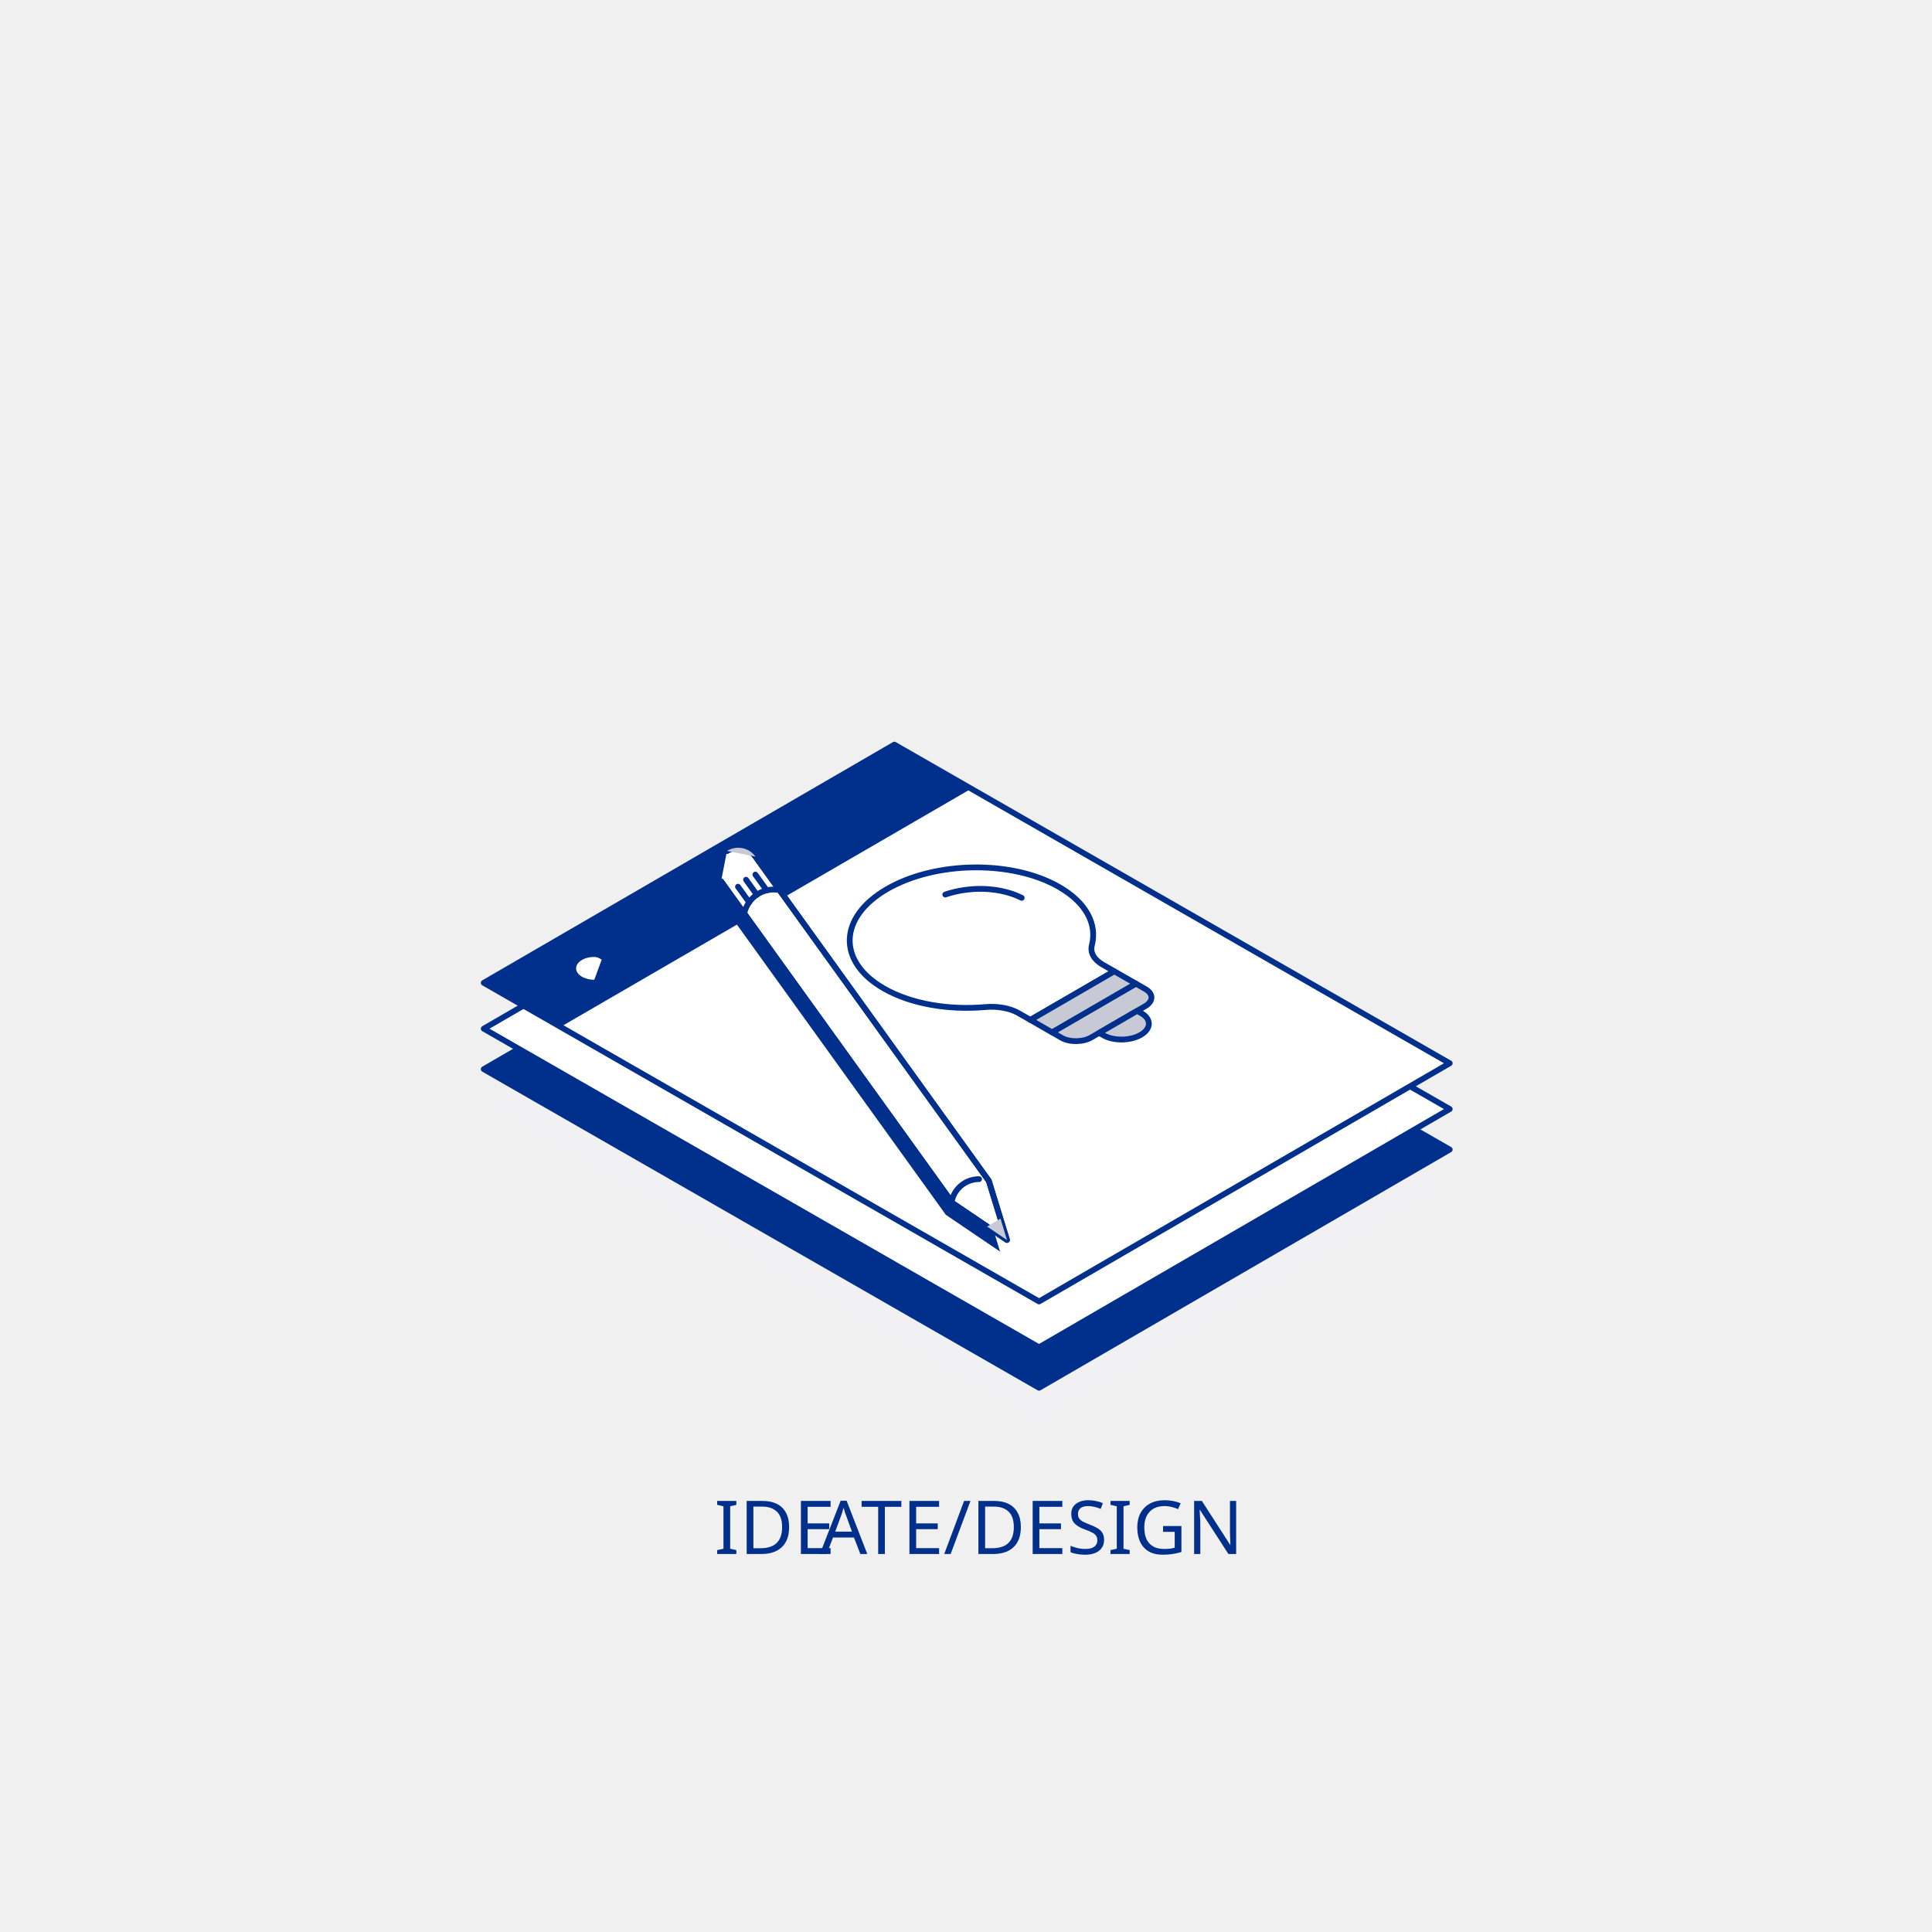
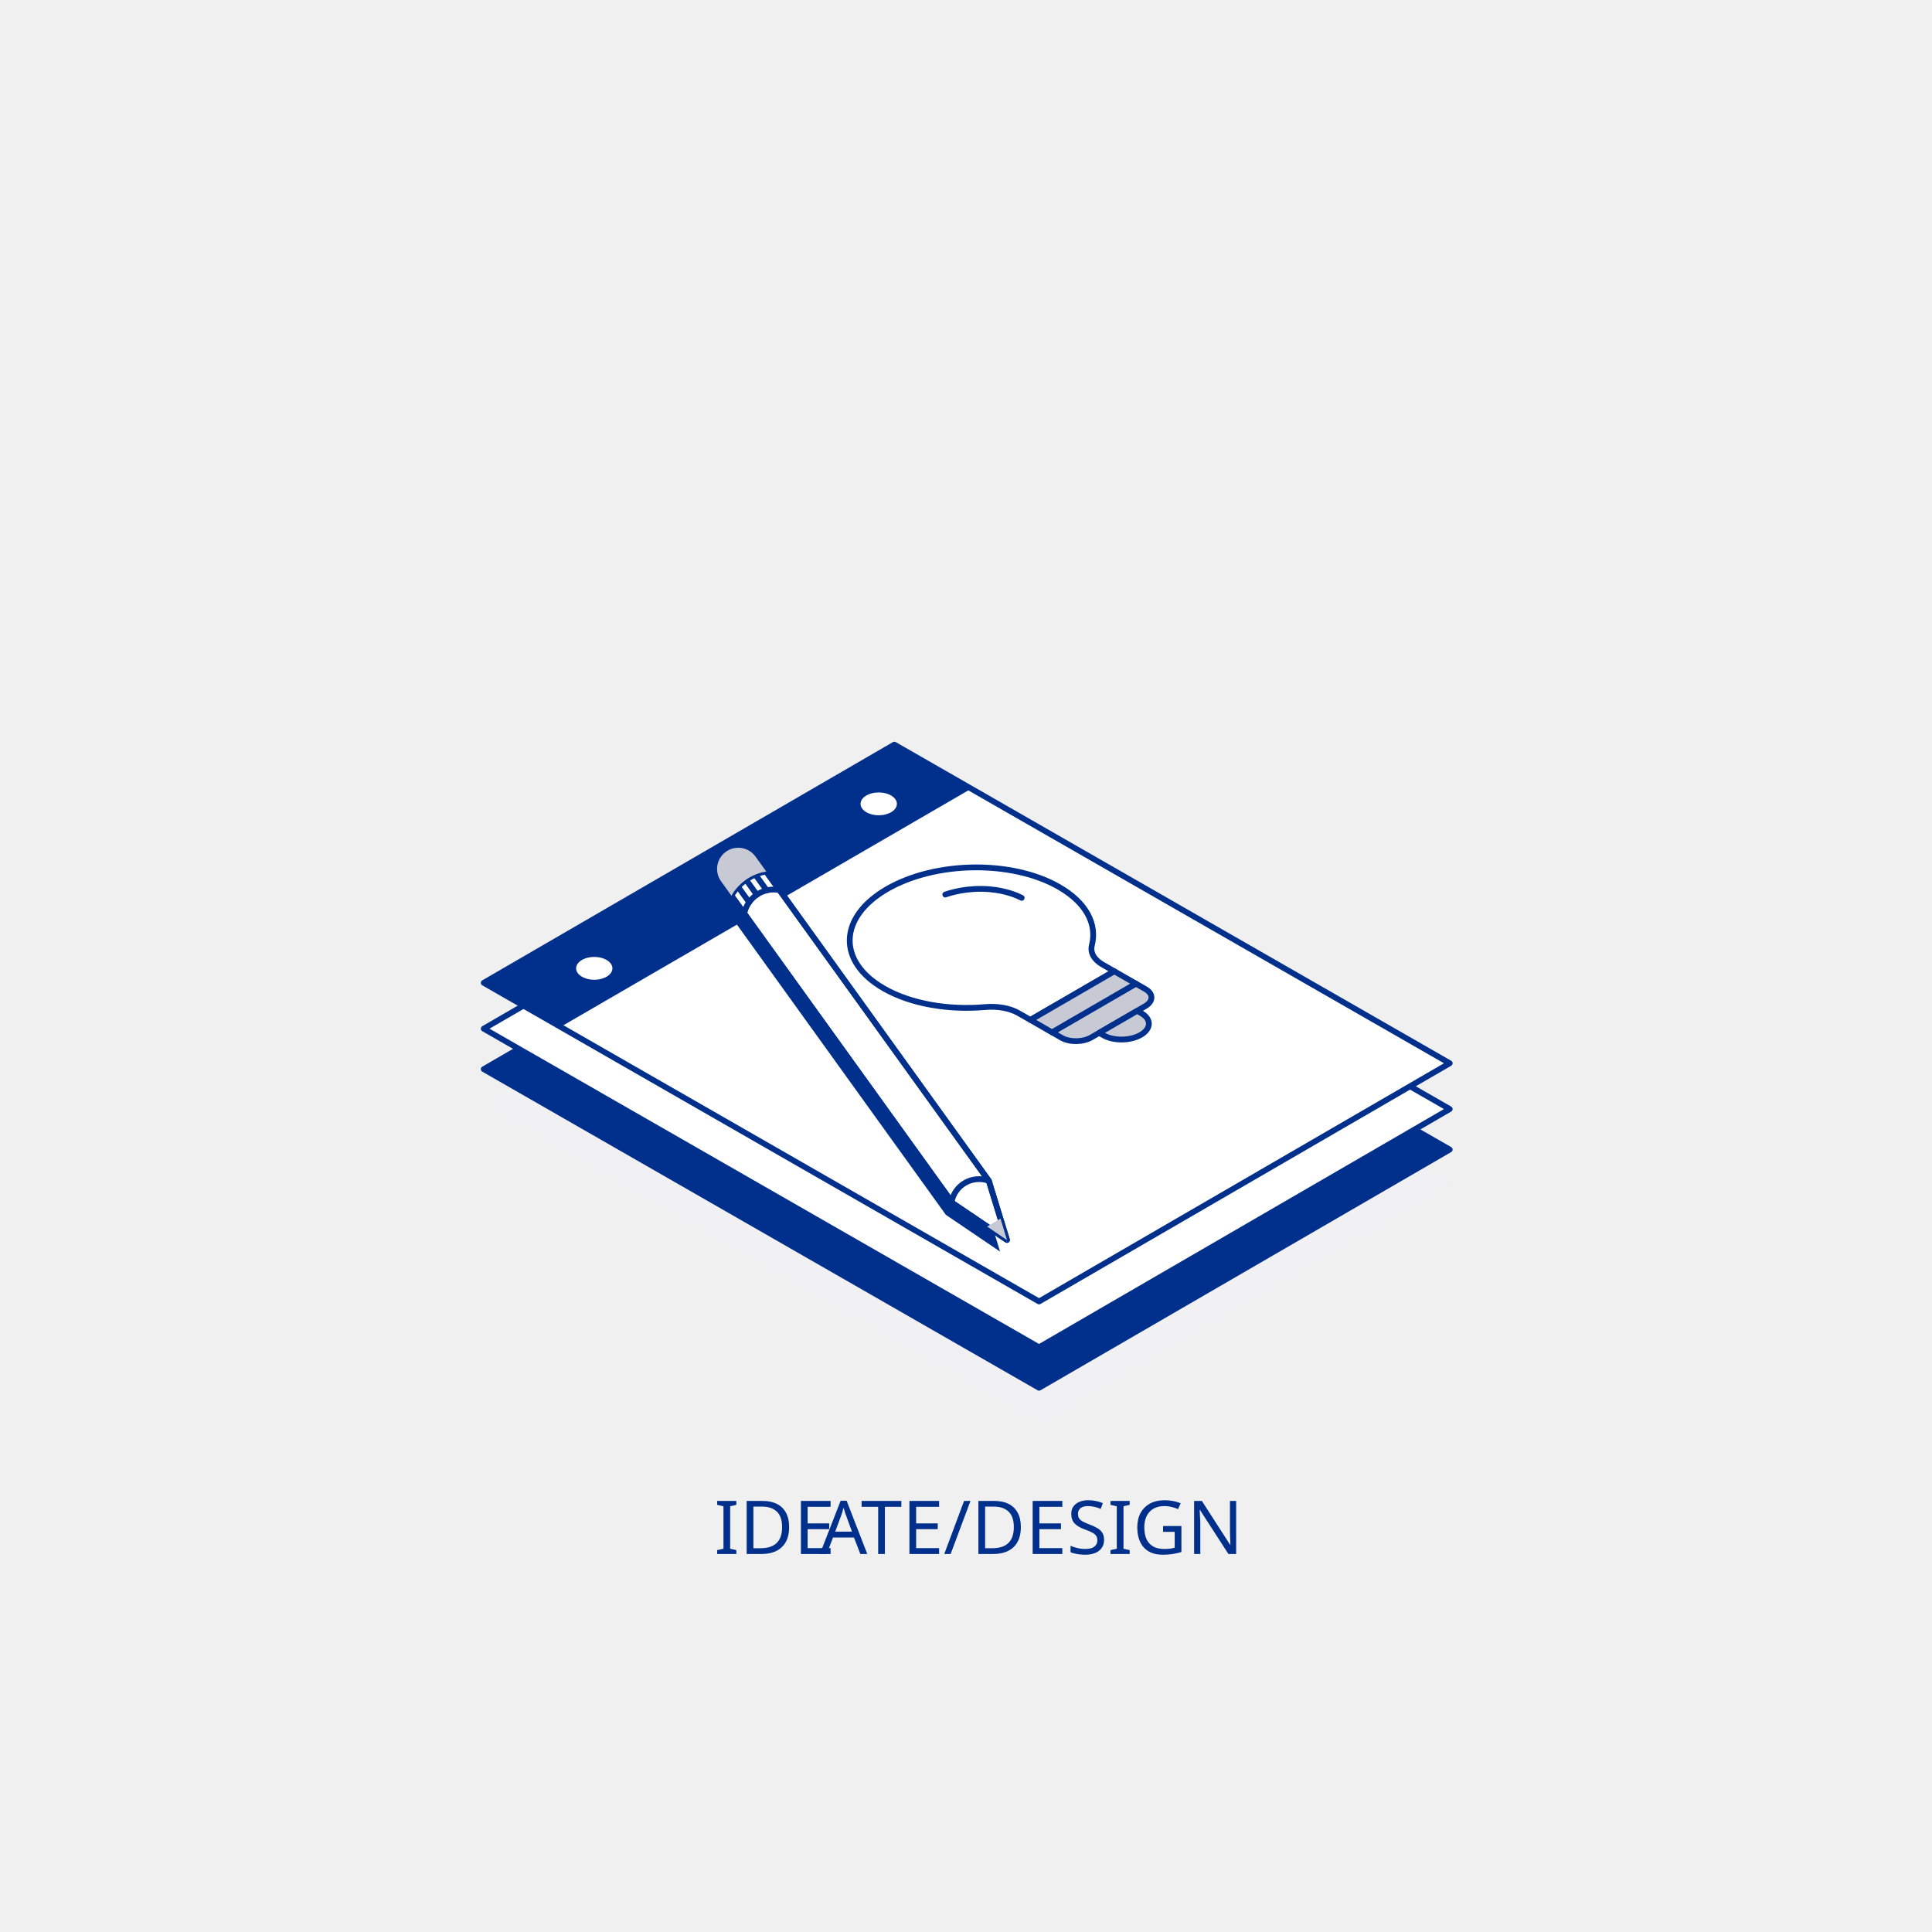
<svg xmlns="http://www.w3.org/2000/svg" id="Layer_1_copy_2" data-name="Layer 1 copy 2" viewBox="0 0 288 288">
  <defs>
    <style>
      .cls-1 {
        fill: #c7c9d4;
      }

      .cls-2 {
        fill: #fff;
      }

      .cls-3, .cls-4, .cls-5 {
        fill: #00308c;
      }

      .cls-3, .cls-6 {
        stroke: #00308c;
        stroke-linecap: round;
        stroke-linejoin: round;
        stroke-width: .86px;
      }

      .cls-7 {
        fill: #f1f1f4;
      }

      .cls-5 {
        font-family: DIN2014-Regular, 'DIN 2014';
        font-size: 11.08px;
      }

      .cls-8 {
        letter-spacing: -.03em;
      }

      .cls-6 {
        fill: none;
      }
    </style>
  </defs>
  <text class="cls-5" transform="translate(106.47 231.65)">
    <tspan x="0" y="0">IDE</tspan>
    <tspan class="cls-8" x="15.75" y="0">A</tspan>
    <tspan x="21.86" y="0">TE/DESIGN</tspan>
  </text>
  <polygon id="Pad_Shadow" data-name="Pad Shadow" class="cls-7" points="216.11 176.56 133.32 129.07 72.11 164.58 154.89 212.07 216.11 176.56" />
  <polygon id="Pad_Bottom" data-name="Pad Bottom" class="cls-3" points="216.11 171.365 133.32 123.875 72.11 159.377 154.89 206.875 216.11 171.365" />
  <g id="Pad_Middle" data-name="Pad Middle">
    <polygon class="cls-2" points="216.11 165.326 133.32 117.836 72.11 153.346 154.89 200.836 216.11 165.326" />
    <polygon class="cls-6" points="216.11 165.326 133.32 117.836 72.11 153.346 154.89 200.836 216.11 165.326" />
  </g>
  <g id="Pad_Top" data-name="Pad Top">
    <polygon class="cls-2" points="216.11 158.497 133.32 110.999 72.11 146.509 154.89 194.007 216.11 158.497" />
    <polygon class="cls-6" points="216.11 158.497 133.32 110.999 72.11 146.509 154.89 194.007 216.11 158.497" />
-     <path class="cls-4" d="M133.32,111.00l-61.22,35.51,11.46,6.57,61.22,-35.51,-11.46,-6.57ZM88.59,146.05c-1.49,0.00,-2.71,-0.76,-2.71,-1.70s1.21,-1.70,2.71,-1.70,2.70,2.70,1.70,-1.21,1.70,-2.70,1.70M130.99,121.53c-1.49,0.00,-2.71,-0.76,-2.71,-1.70s1.21,-1.70,2.71,-1.70,2.71,2.71,1.70,-1.21,1.70,-2.71,1.70" />
+     <path class="cls-4" d="M133.32,111.00l-61.22,35.51 11.46,6.57 61.22,-35.51 -11.46,-6.57ZM88.59,146.05c-1.49,0.00,-2.71,-0.76,-2.71,-1.70s1.21,-1.70,2.71,-1.70 2.70,0.76,2.70,1.70 -1.21,1.70,-2.70,1.70M130.99,121.53c-1.49,0.00,-2.71,-0.76,-2.71,-1.70s1.21,-1.70,2.71,-1.70 2.71,0.76,2.71,1.70 -1.21,1.70,-2.71,1.70" />
  </g>
  <g id="Bulb_One">
    <path class="cls-1" d="M169.33,146.63l1.44.83c1.2.69,1.16,1.83-.08,2.54l-8.02,4.65c-1.24.72-3.21.74-4.41.06l-1.44-.83,12.51-7.25Z" />
    <path class="cls-6" d="M169.33,146.63l1.44.83c1.2.69,1.16,1.83-.08,2.54l-8.02,4.65c-1.24.72-3.21.74-4.41.06l-1.44-.83,12.51-7.25Z" />
    <path class="cls-2" d="M157.87,132.22c4.08,2.34,5.7,5.58,4.89,8.7-.27,1.06.31,2.12,1.59,2.86l1.75,1-12.51,7.25-1.75-1c-1.28-.74-3.11-1.07-4.95-.91-5.42.48-11.05-.43-15.13-2.77-6.97-4-6.76-10.64.47-14.82,7.23-4.18,18.66-4.32,25.63-.32" />
    <path class="cls-6" d="M157.87,132.22c4.08,2.34,5.7,5.58,4.89,8.7-.27,1.06.31,2.12,1.59,2.86l1.75,1-12.51,7.25-1.75-1c-1.28-.74-3.11-1.07-4.95-.91-5.42.48-11.05-.43-15.13-2.77-6.97-4-6.76-10.64.47-14.82,7.23-4.18,18.66-4.32,25.63-.32Z" />
    <polygon class="cls-1" points="153.61 152.04 166.11 144.79 169.33 146.63 156.82 153.89 153.61 152.04" />
    <polygon class="cls-6" points="153.61 152.04 166.11 144.79 169.33 146.63 156.82 153.89 153.61 152.04" />
    <path class="cls-1" d="M169.52,150.69l.63.36c.76.43,1.12,1.01,1.11,1.59-.02.58-.42,1.17-1.2,1.62-1.56.91-4.06.94-5.57.07l-.63-.36,5.67-3.29Z" />
    <path class="cls-6" d="M169.52,150.69l.63.36c.76.43,1.12,1.01,1.11,1.59-.02.58-.42,1.17-1.2,1.62-1.56.91-4.06.94-5.57.07l-.63-.36,5.67-3.29Z" />
    <path class="cls-2" d="M140.91,133.35c.73-.25,3.31-1.08,6.62-.79,2.47.21,4.09.94,4.77,1.28" />
    <path class="cls-6" d="M140.91,133.35c.73-.25,3.31-1.08,6.62-.79,2.47.21,4.09.94,4.77,1.28" />
  </g>
  <g id="Pencil">
    <polygon class="cls-4" points="112.07 130.091 106.578 133.281 140.998 181.093 149.078 186.571 146.37 177.743 112.07 130.091" />
-     <path class="cls-2" d="M107.49,131.38l34.54,47.99,8.08,5.47,-2.71,-8.82,-34.79,-48.33c-0.97,-1.35,-2.82,-1.72,-4.24,-0.84,-1.55,-1.96,3.04,-0.89,4.53" />
-     <path class="cls-6" d="M107.49,131.38l34.54,47.99,8.08,5.47,-2.71,-8.82,-34.79,-48.33c-0.97,-1.35,-2.82,-1.72,-4.24,-0.84,-1.55,-1.96,3.04,-0.89,4.53Z" />
-     <path class="cls-6" d="M141.86,179.13c0.37,-1.92,2.06,-3.36,4.09,-3.36,0.00,1.00,0.09,1.46" />
-     <path class="cls-6" d="M116.21,132.68c-0.28,-0.05,-0.57,-0.08,-0.86,-0.08,-2.17,0.00,-3.98,1.53,-4.41,3.58" />
-     <path class="cls-6" d="M114.23,129.92c-2.23,-4.12,1.71,-5.20,3.60" />
+     <path class="cls-2" d="M107.49,131.38l34.54,47.99 8.08,5.47 -2.71,-8.82 -34.79,-48.33c-0.97,-1.35,-2.82,-1.72,-4.24,-0.84 -1.55,0.97,-1.96,3.04,-0.89,4.53" />
+     <path class="cls-6" d="M107.49,131.38l34.54,47.99 8.08,5.47 -2.71,-8.82 -34.79,-48.33c-0.97,-1.35,-2.82,-1.72,-4.24,-0.84 -1.55,0.97,-1.96,3.04,-0.89,4.53Z" />
+     <path class="cls-6" d="M141.86,179.13c0.37,-1.92,2.06,-3.36,4.09,-3.36 0.51,0.00,1.00,0.09,1.46,0.26" />
+     <path class="cls-6" d="M116.21,132.68c-0.28,-0.05,-0.57,-0.08,-0.86,-0.08 -2.17,0.00,-3.98,1.53,-4.41,3.58" />
+     <path class="cls-6" d="M114.23,129.92c-2.23,0.35,-4.12,1.71,-5.20,3.60" />
    <line class="cls-6" x1="112.60" y1="130.37" x2="114.29" y2="132.72" />
    <line class="cls-6" x1="111.21" y1="131.14" x2="112.82" y2="133.38" />
    <line class="cls-6" x1="110.01" y1="132.18" x2="111.68" y2="134.50" />
-     <path class="cls-6" d="M107.49,131.38l34.54,47.99,8.08,5.47,-2.71,-8.82,-34.79,-48.33c-0.97,-1.35,-2.82,-1.72,-4.24,-0.84,-1.55,-1.96,3.04,-0.89,4.53Z" />
+     <path class="cls-6" d="M107.49,131.38l34.54,47.99 8.08,5.47 -2.71,-8.82 -34.79,-48.33c-0.97,-1.35,-2.82,-1.72,-4.24,-0.84 -1.55,0.97,-1.96,3.04,-0.89,4.53Z" />
    <polygon class="cls-1" points="150.11 184.851 149.138 181.653 147.148 182.841 150.11 184.851" />
-     <path class="cls-1" d="M112.62,127.69c-0.97,-1.35,-2.82,-1.72,-4.24,-0.84,-1.55,-1.96,3.04,-0.89,4.53l1.54,2.14c1.07,-1.89,2.97,-3.25,5.20,-3.60l-1.61,-2.23Z" />
+     <path class="cls-1" d="M112.62,127.69c-0.97,-1.35,-2.82,-1.72,-4.24,-0.84 -1.55,0.97,-1.96,3.04,-0.89,4.53l1.54,2.14c1.07,-1.89,2.97,-3.25,5.20,-3.60l-1.61,-2.23Z" />
  </g>
</svg>
